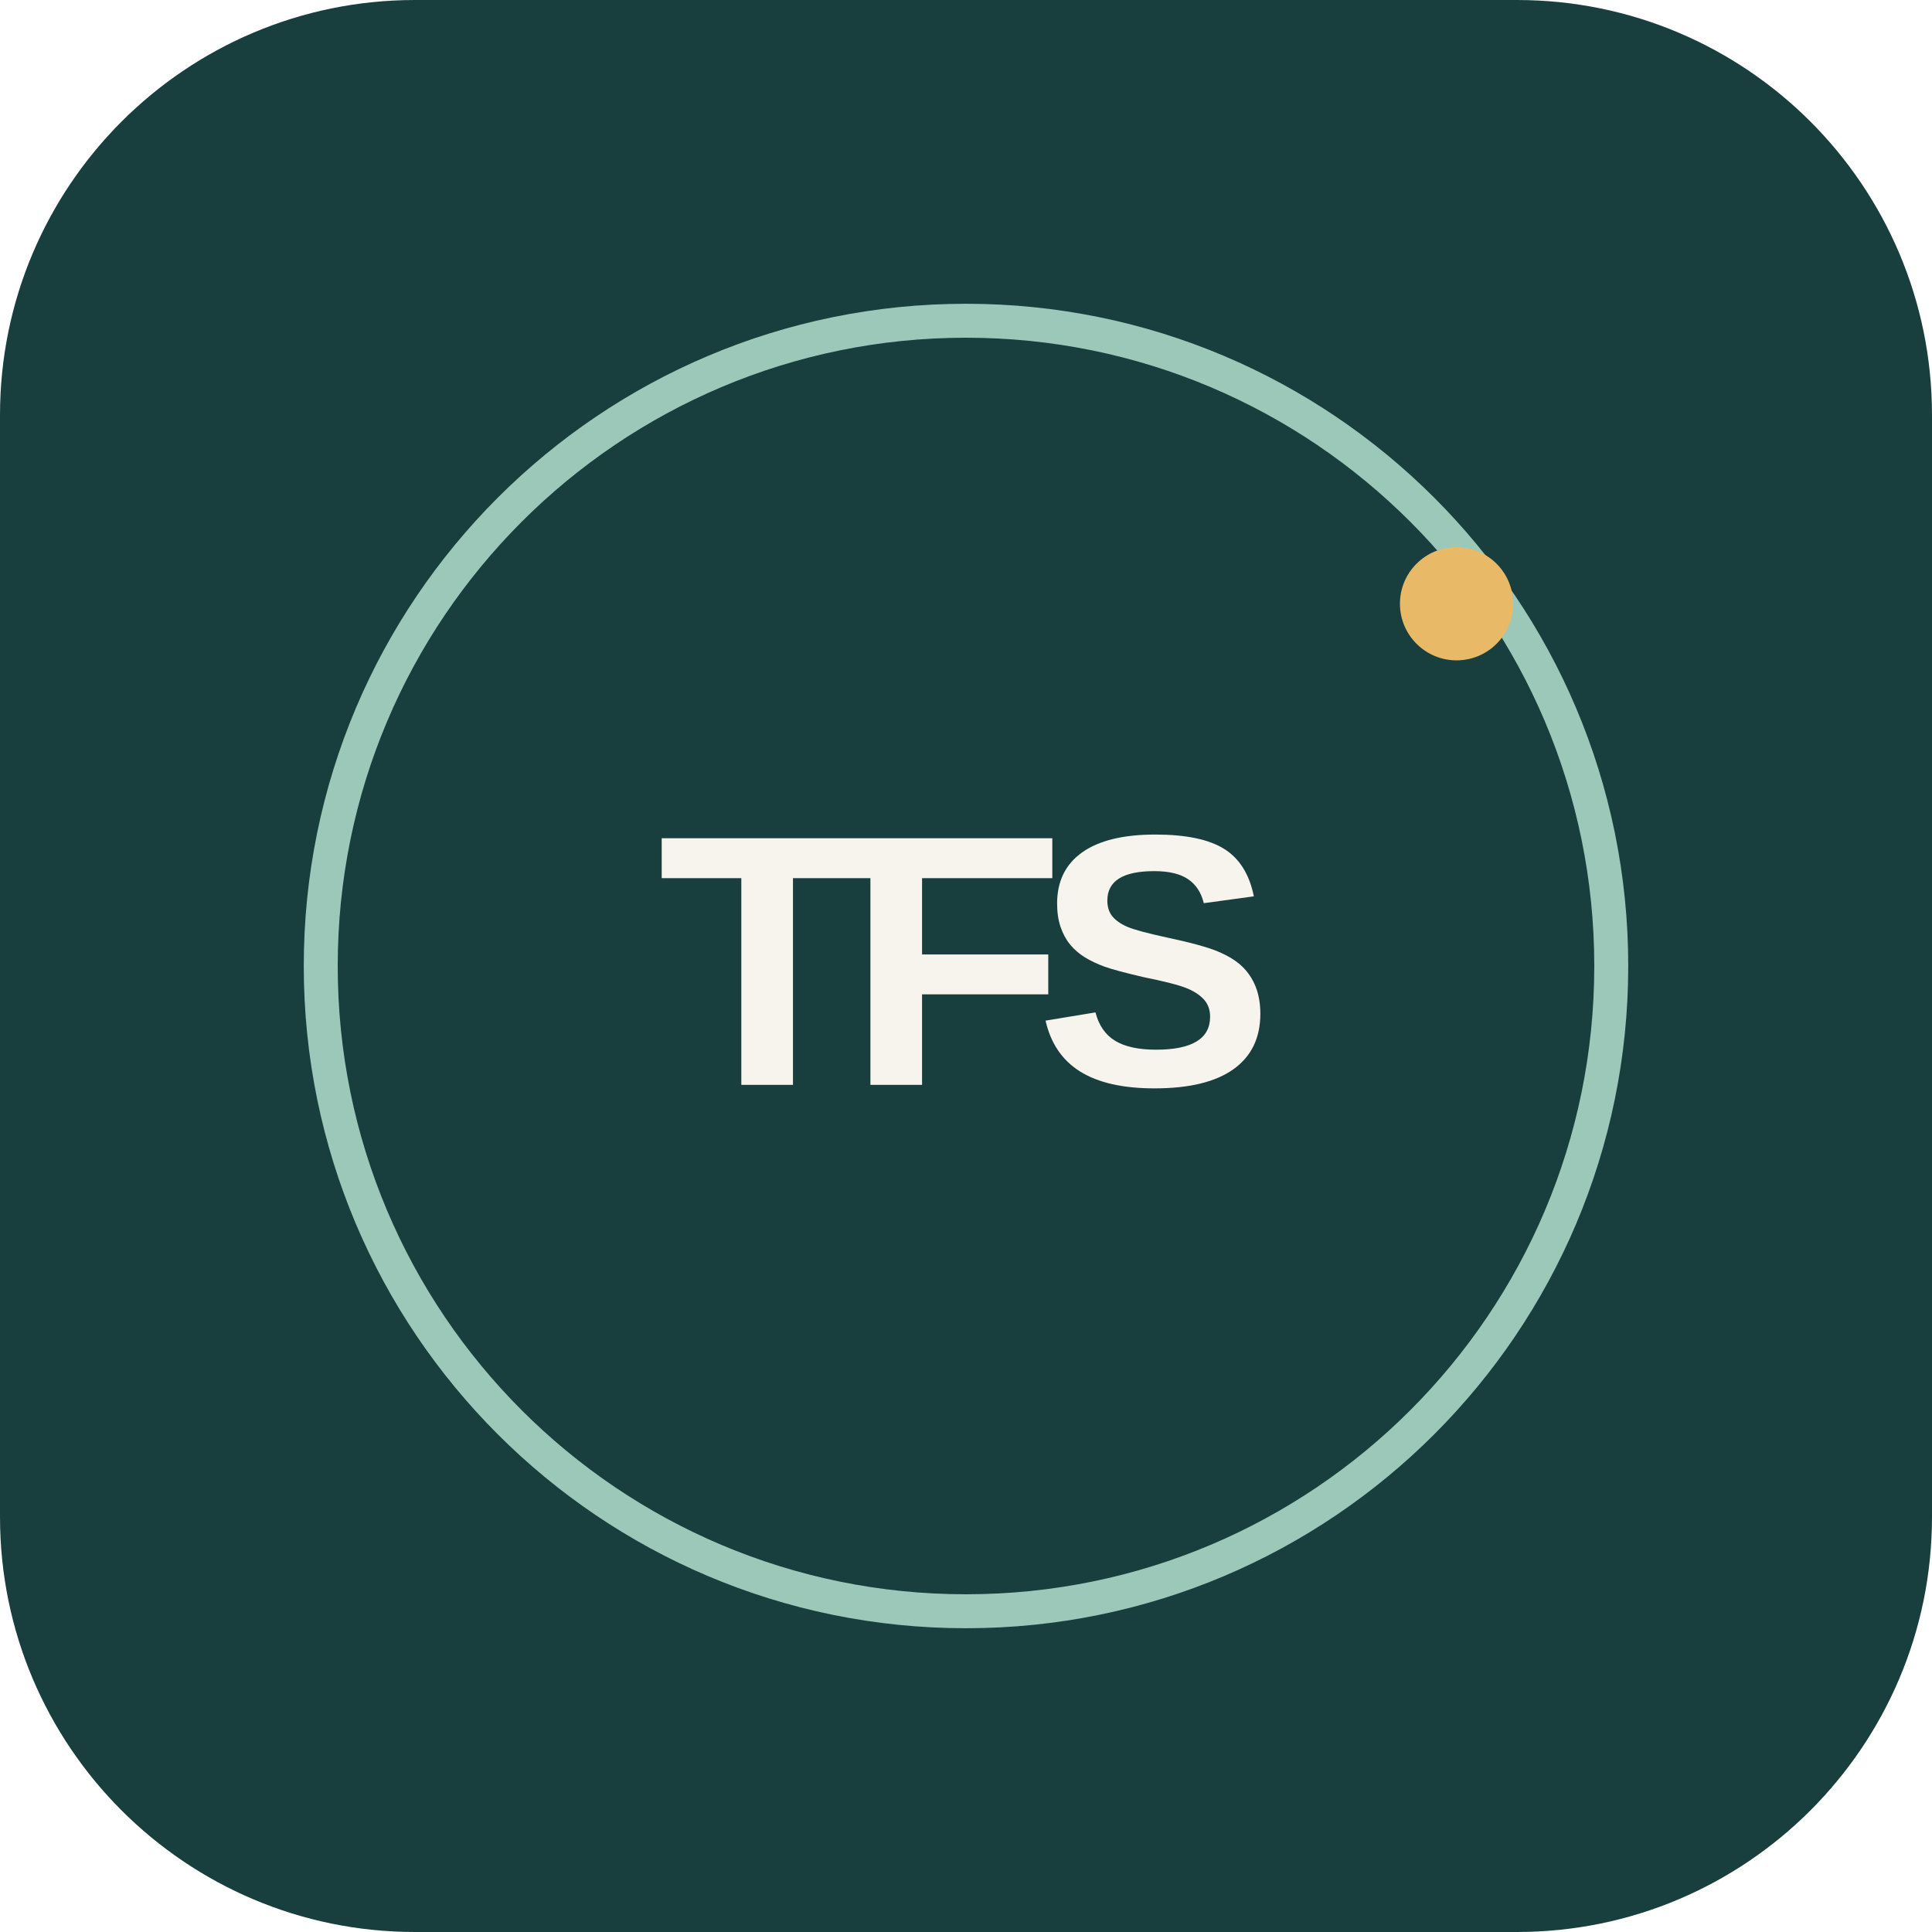
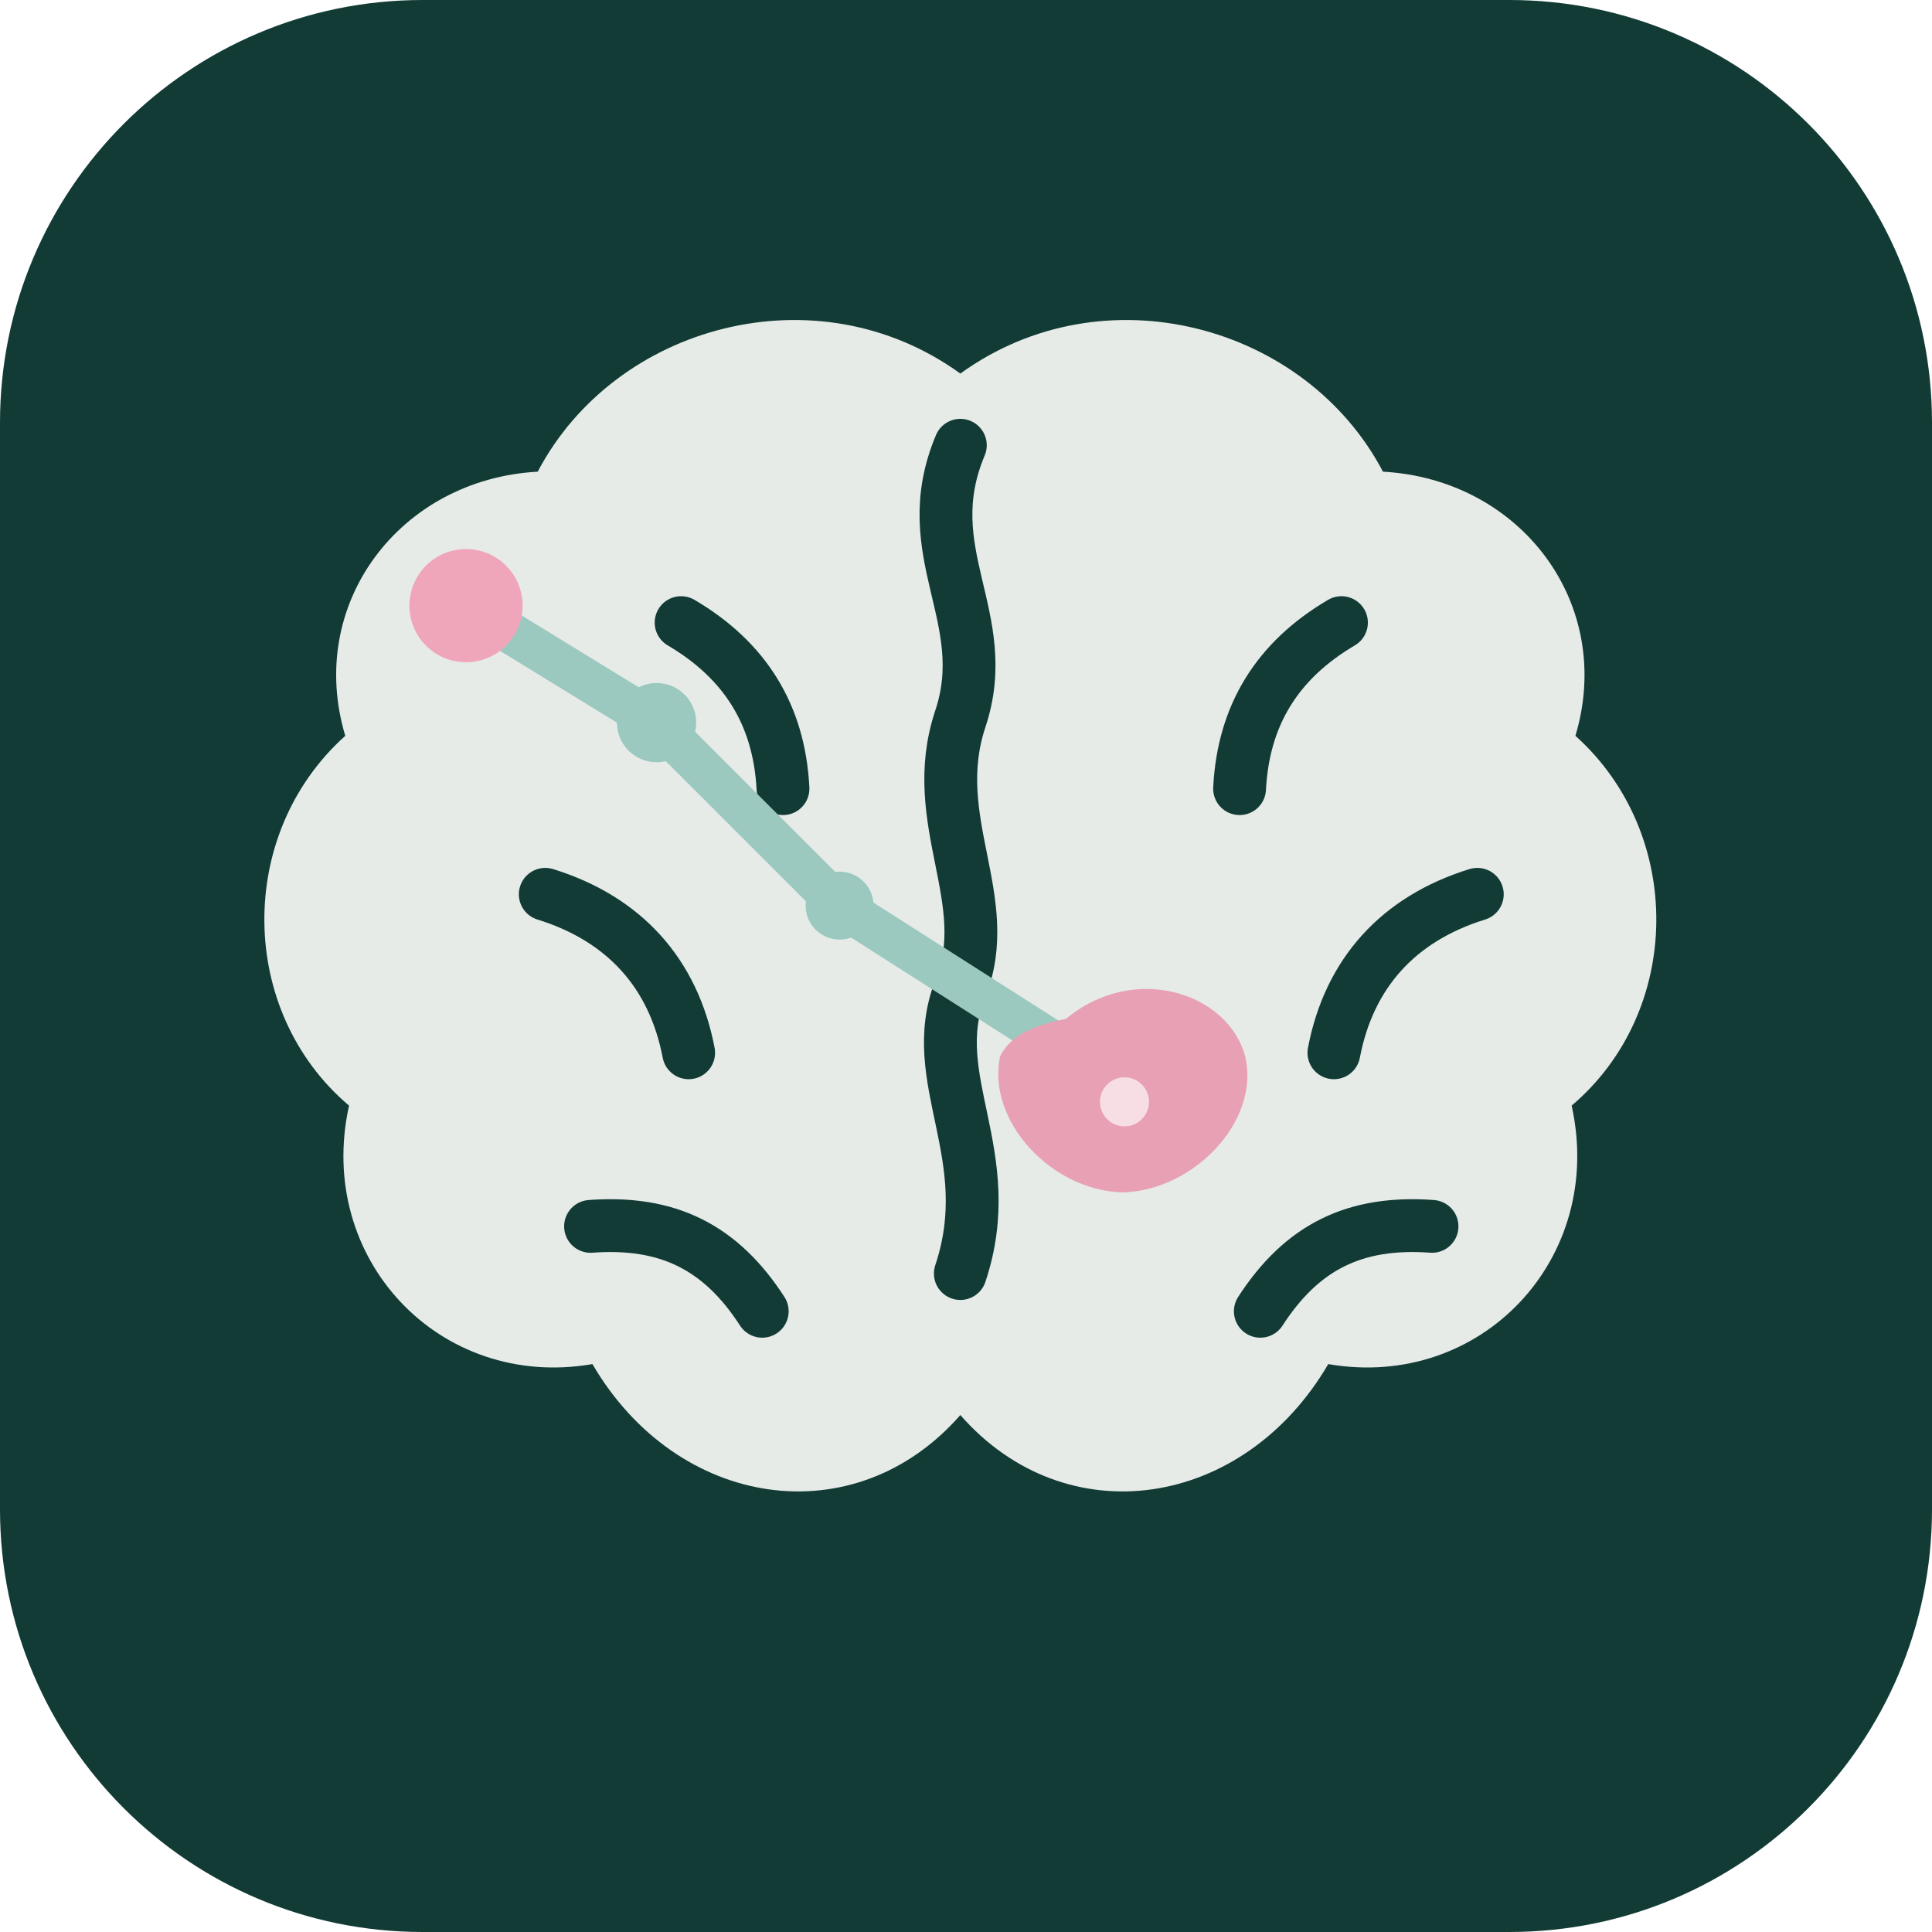
- <svg xmlns="http://www.w3.org/2000/svg" width="1024" height="1024" viewBox="0 0 1024 1024">
-   <rect width="1024" height="1024" rx="220" fill="#183f3d" />
-   <circle cx="512" cy="512" r="342" fill="none" stroke="#9bc8b9" stroke-width="18" />
-   <text x="512" y="575" text-anchor="middle" font-family="Arial, sans-serif" font-size="190" font-weight="700" letter-spacing="-16" fill="#f7f4ee">TFS</text>
-   <circle cx="772" cy="320" r="30" fill="#e8ba68" />
+ <svg xmlns="http://www.w3.org/2000/svg" width="1024" height="1024" viewBox="0 0 1024 1024" role="img" aria-label="ThinkFast Studio">
+   <rect width="1024" height="1024" rx="224" fill="#123b35" />
+   <path d="M509 198C433 143 326 172 285 250c-73 4-123 70-102 140-58 52-57 146 2 196-18 81 48 151 129 137 45 77 139 91 195 27 56 64 150 50 195-27 81 14 147-56 129-137 59-50 60-144 2-196 21-70-29-136-102-140-41-78-148-107-224-52Z" fill="#e6ebe8" />
+   <path d="M509 236c-24 57 18 91 0 145s19 96 0 143c-19 48 21 88 0 151M361 330c34 20 52 49 54 88m-126 56c42 13 68 42 76 84m-52 92c41-3 69 11 91 45m307-365c-34 20-52 49-54 88m126 56c-42 13-68 42-76 84m52 92c-41-3-69 11-91 45" fill="none" stroke="#123b35" stroke-width="28" stroke-linecap="round" />
+   <path d="M247 321 348 383 445 480 583 568" fill="none" stroke="#9bc8bf" stroke-width="22" stroke-linecap="round" stroke-linejoin="round" />
+   <circle cx="247" cy="321" r="30" fill="#f0a6ba" />
+   <circle cx="348" cy="383" r="21" fill="#9bc8bf" />
+   <circle cx="445" cy="480" r="18" fill="#9bc8bf" />
+   <path d="M565 540c36-30 86-14 95 20 8 34-27 71-65 72-38-1-72-38-65-72 5-10 15-16 35-20Z" fill="#e8a0b5" />
+   <circle cx="596" cy="584" r="13" fill="#f7dde4" />
</svg>
